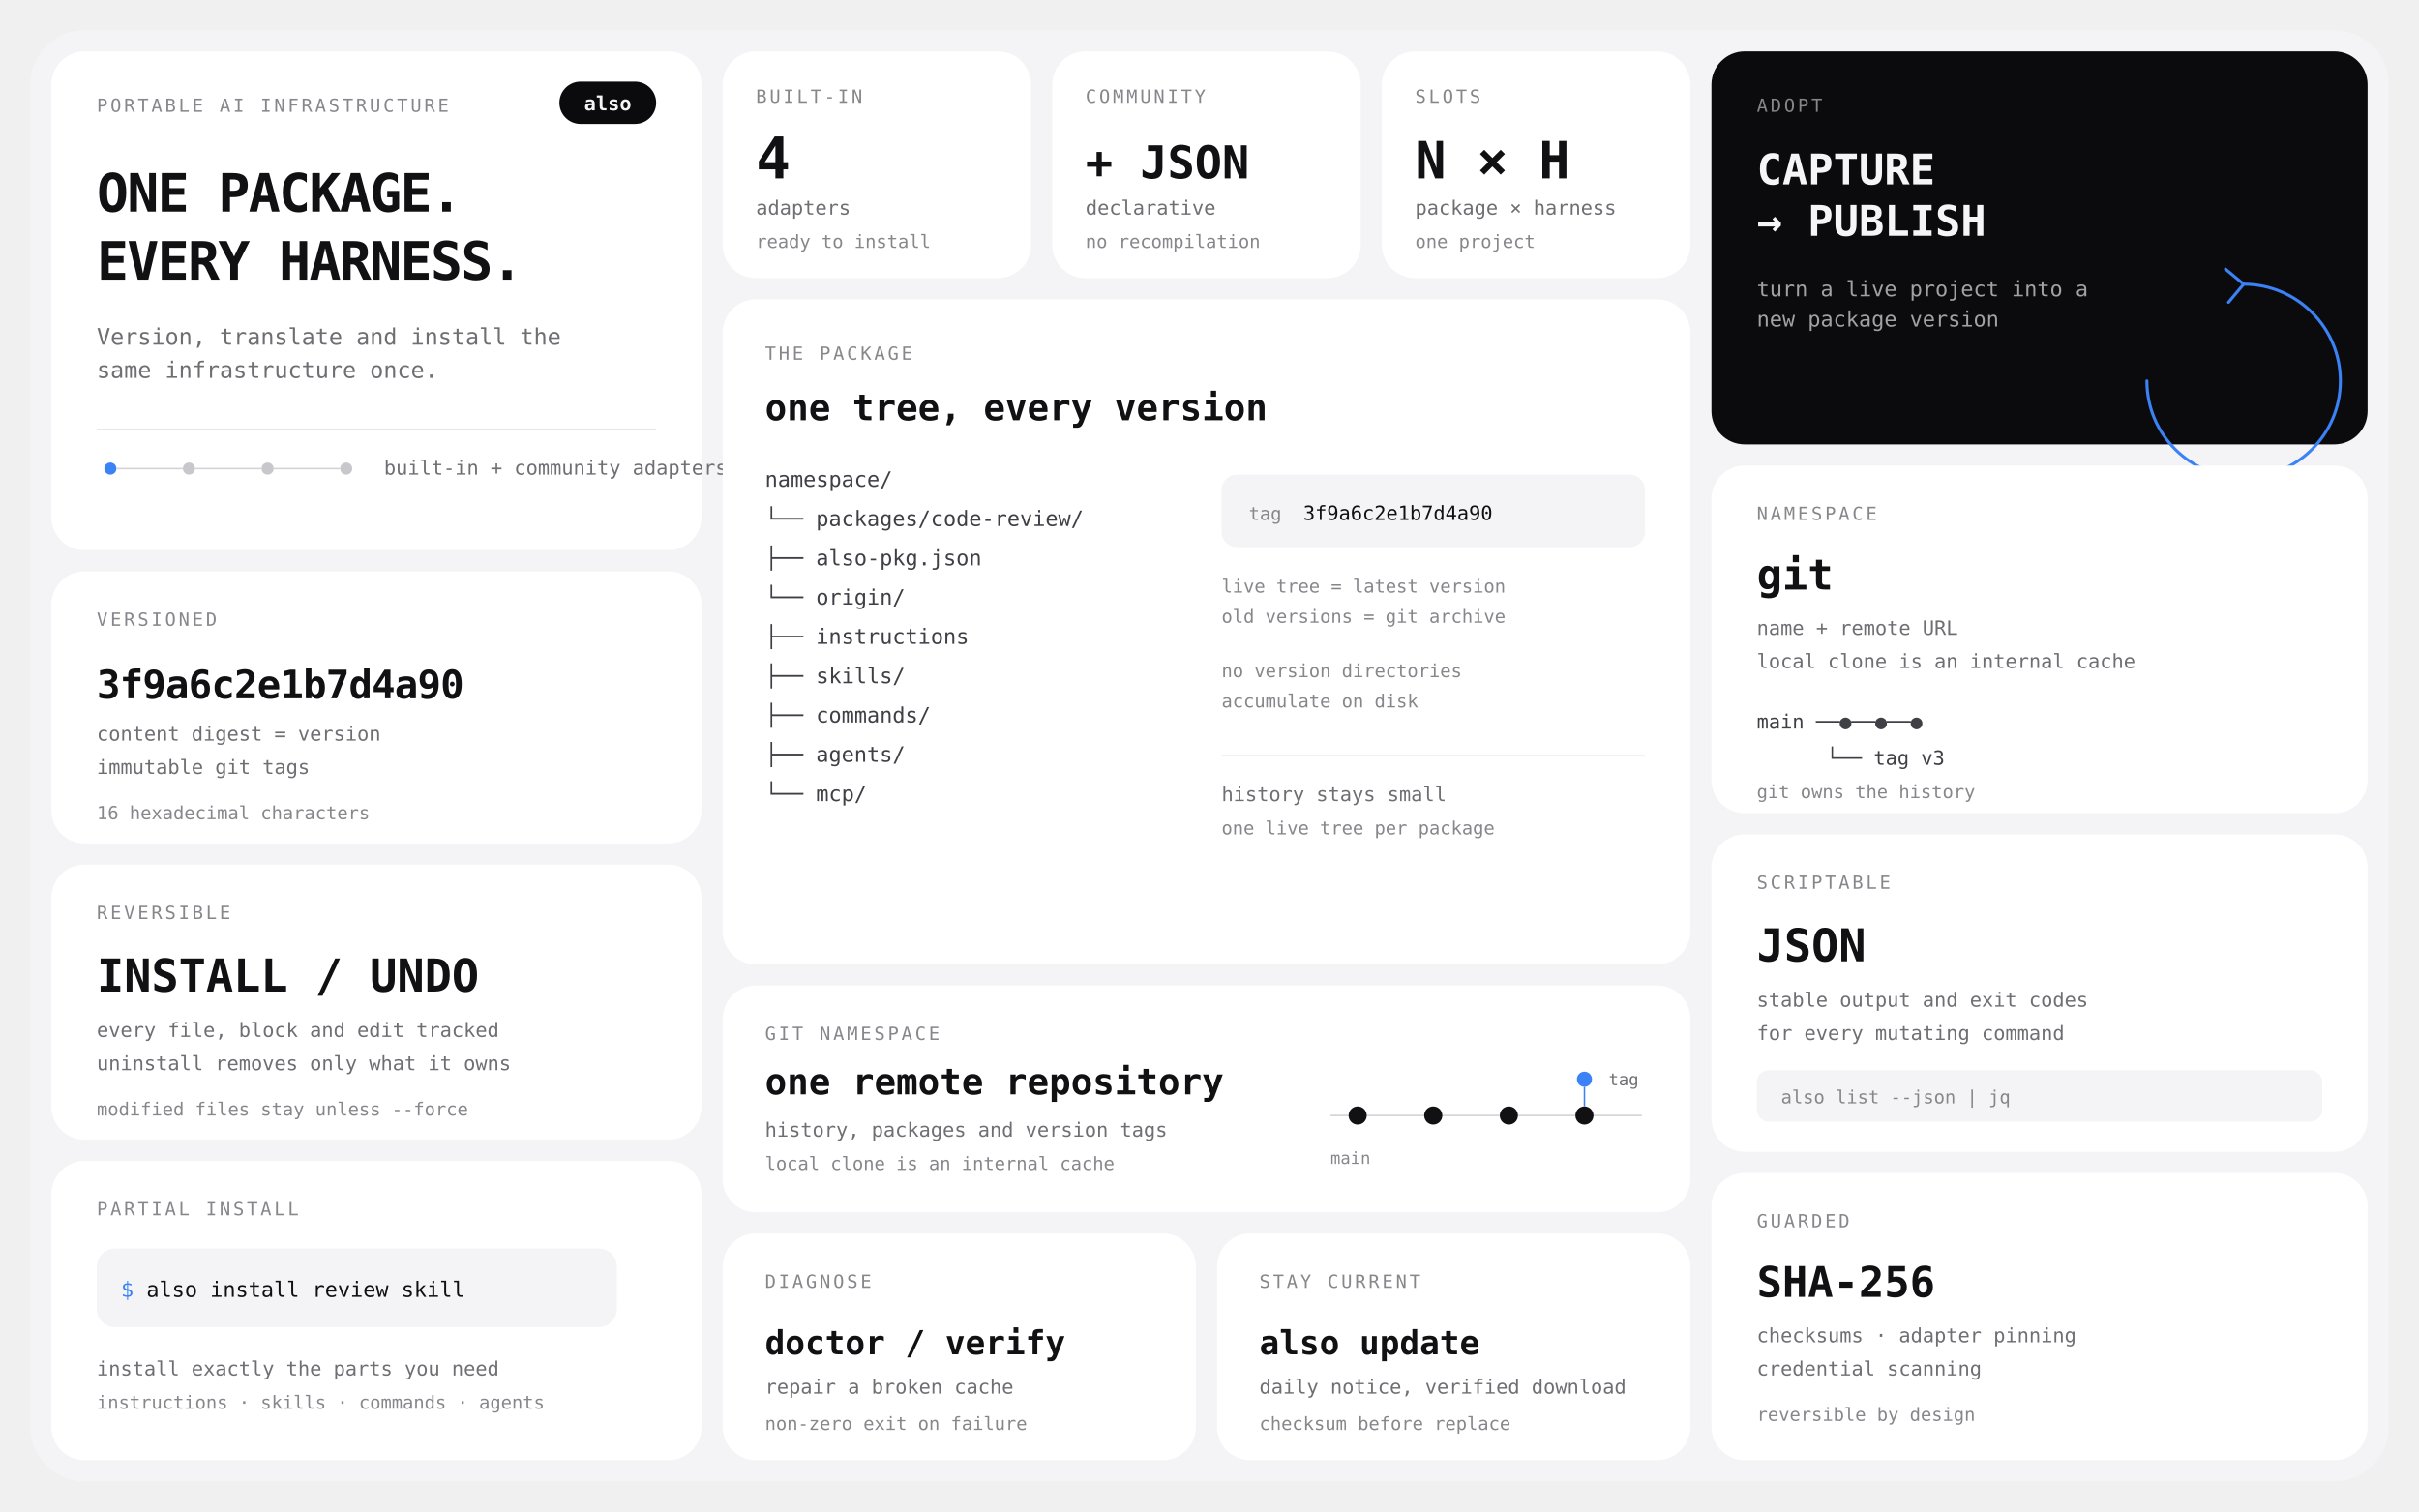
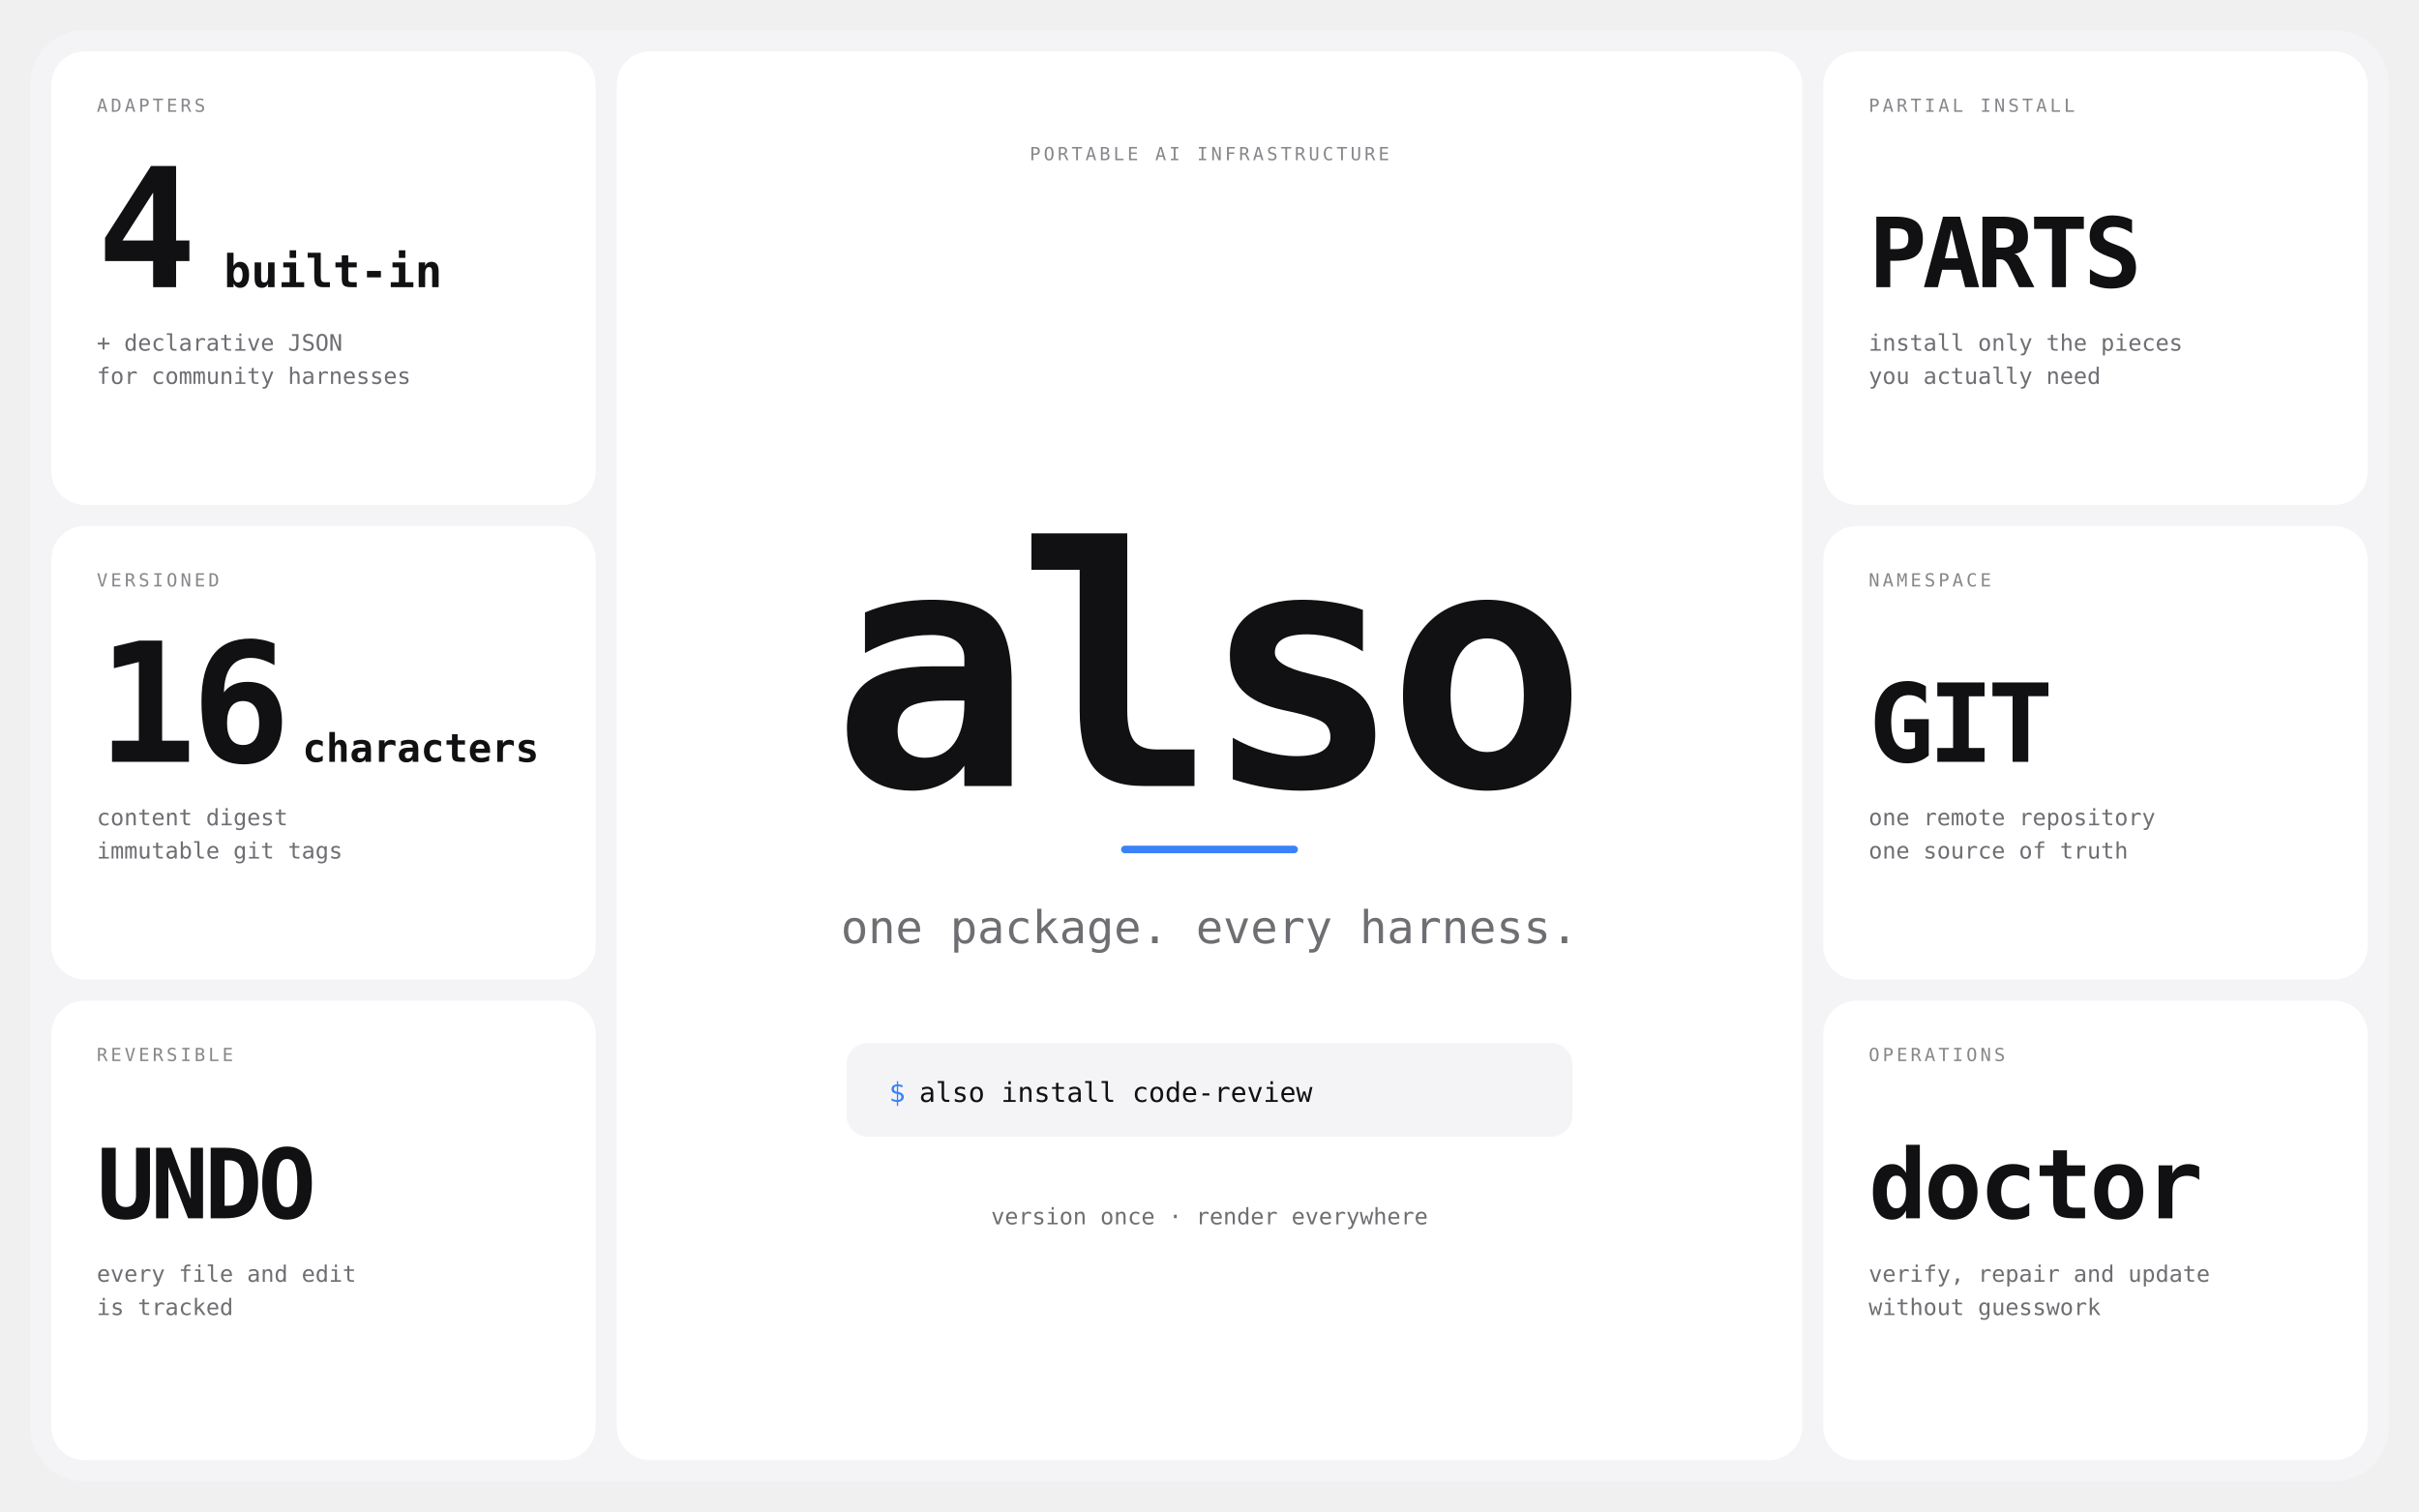
<svg xmlns="http://www.w3.org/2000/svg" font-family="'SFMono-Regular', 'JetBrains Mono', Menlo, Consolas, monospace" width="1600" height="1000" viewBox="0 0 1600 1000" fill="none">
  <defs>
-     <linearGradient id="blue" x1="0" y1="0" x2="1" y2="1">
-       <stop stop-color="#60A5FA" />
-       <stop offset="1" stop-color="#2563EB" />
-     </linearGradient>
-     <filter id="shadow" x="-20%" y="-20%" width="140%" height="160%">
-       <feDropShadow dx="0" dy="8" stdDeviation="14" flood-color="#1D1D1F" flood-opacity="0.06" />
+     <filter id="soft" x="-20%" y="-20%" width="140%" height="160%">
+       <feDropShadow dx="0" dy="10" stdDeviation="18" flood-color="#1D1D1F" flood-opacity="0.05" />
    </filter>
    <style>
-       .mono { font-family: "SFMono-Regular", "JetBrains Mono", Menlo, Consolas, monospace; }
-       .label { font-size: 12px; letter-spacing: 1.8px; fill: #86868B; }
-       .tiny { font-size: 13px; fill: #6E6E73; }
+       .label { font-size: 12px; letter-spacing: 2px; fill: #86868B; }
      .body { font-size: 15px; fill: #6E6E73; }
      .ink { fill: #111113; }
-       .white { fill: #F5F5F7; }
      .muted { fill: #86868B; }
-       .card { fill: #FFFFFF; }
-       .dark { fill: #0B0B0D; }
-       .line { stroke: #E7E7EA; stroke-width: 1; }
-       .hair { stroke: #D2D2D7; stroke-width: 1; }
    </style>
  </defs>
-   <rect x="20" y="20" width="1560" height="960" rx="36" fill="#F4F4F6" />
-   <rect x="34" y="34" width="430" height="330" rx="22" fill="#FFFFFF" />
-   <text x="64" y="74" class="mono label">PORTABLE AI INFRASTRUCTURE</text>
-   <rect x="370" y="54" width="64" height="28" rx="14" fill="#0B0B0D" />
-   <text x="402" y="73" text-anchor="middle" class="mono white" font-size="13" font-weight="700">also</text>
-   <text x="64" y="140" class="mono ink" font-size="35" font-weight="700" letter-spacing="-1">ONE PACKAGE.</text>
-   <text x="64" y="185" class="mono ink" font-size="35" font-weight="700" letter-spacing="-1">EVERY HARNESS.</text>
-   <text x="64" y="228" class="mono body">Version, translate and install the</text>
-   <text x="64" y="250" class="mono body">same infrastructure once.</text>
-   <line x1="64" y1="284" x2="434" y2="284" class="line" />
-   <g transform="translate(64, 310)">
-     <circle cx="9" cy="0" r="4" fill="#3B82F6" />
-     <circle cx="61" cy="0" r="4" fill="#C7C7CC" />
-     <circle cx="113" cy="0" r="4" fill="#C7C7CC" />
-     <circle cx="165" cy="0" r="4" fill="#C7C7CC" />
-     <line x1="13" y1="0" x2="57" y2="0" stroke="#D2D2D7" />
-     <line x1="65" y1="0" x2="109" y2="0" stroke="#D2D2D7" />
-     <line x1="117" y1="0" x2="161" y2="0" stroke="#D2D2D7" />
-     <text x="190" y="4" class="mono tiny">built-in + community adapters</text>
+   <g font-family="Menlo, Consolas, monospace">
+     <rect x="20" y="20" width="1560" height="960" rx="36" fill="#F4F4F6" />
+     <rect x="34" y="34" width="360" height="300" rx="22" fill="#FFFFFF" />
+     <text x="64" y="74" class="mono label">ADAPTERS</text>
+     <text x="64" y="190" class="mono ink" font-size="110" font-weight="700" letter-spacing="-4">4</text>
+     <text x="148" y="190" class="mono ink" font-size="30" font-weight="600">built-in</text>
+     <text x="64" y="232" class="mono body">+ declarative JSON</text>
+     <text x="64" y="254" class="mono body">for community harnesses</text>
+     <rect x="34" y="348" width="360" height="300" rx="22" fill="#FFFFFF" />
+     <text x="64" y="388" class="mono label">VERSIONED</text>
+     <text x="64" y="504" class="mono ink" font-size="110" font-weight="700" letter-spacing="-4">16</text>
+     <text x="200" y="504" class="mono ink" font-size="26" font-weight="600">characters</text>
+     <text x="64" y="546" class="mono body">content digest</text>
+     <text x="64" y="568" class="mono body">immutable git tags</text>
+     <rect x="34" y="662" width="360" height="304" rx="22" fill="#FFFFFF" />
+     <text x="64" y="702" class="mono label">REVERSIBLE</text>
+     <text x="64" y="806" class="mono ink" font-size="64" font-weight="700" letter-spacing="-3">UNDO</text>
+     <text x="64" y="848" class="mono body">every file and edit</text>
+     <text x="64" y="870" class="mono body">is tracked</text>
+     <rect x="408" y="34" width="784" height="932" rx="22" fill="#FFFFFF" />
+     <text x="800" y="106" text-anchor="middle" class="mono label">PORTABLE AI INFRASTRUCTURE</text>
+     <text x="800" y="520" text-anchor="middle" class="mono" fill="#111113" font-size="220" font-weight="700" letter-spacing="-10">also</text>
+     <line x1="744" y1="562" x2="856" y2="562" stroke="#3B82F6" stroke-width="5" stroke-linecap="round" />
+     <text x="800" y="624" text-anchor="middle" class="mono" font-size="30" fill="#6E6E73">one package. every harness.</text>
+     <rect x="560" y="690" width="480" height="62" rx="14" fill="#F4F4F6" />
+     <text x="588" y="729" class="mono" fill="#3B82F6" font-size="18">$</text>
+     <text x="608" y="729" class="mono" fill="#111113" font-size="18">also install code-review</text>
+     <text x="800" y="810" text-anchor="middle" class="mono body">version once · render everywhere</text>
+     <rect x="1206" y="34" width="360" height="300" rx="22" fill="#FFFFFF" />
+     <text x="1236" y="74" class="mono label">PARTIAL INSTALL</text>
+     <text x="1236" y="190" class="mono ink" font-size="64" font-weight="700" letter-spacing="-3">PARTS</text>
+     <text x="1236" y="232" class="mono body">install only the pieces</text>
+     <text x="1236" y="254" class="mono body">you actually need</text>
+     <rect x="1206" y="348" width="360" height="300" rx="22" fill="#FFFFFF" />
+     <text x="1236" y="388" class="mono label">NAMESPACE</text>
+     <text x="1236" y="504" class="mono ink" font-size="72" font-weight="700" letter-spacing="-4">GIT</text>
+     <text x="1236" y="546" class="mono body">one remote repository</text>
+     <text x="1236" y="568" class="mono body">one source of truth</text>
+     <rect x="1206" y="662" width="360" height="304" rx="22" fill="#FFFFFF" />
+     <text x="1236" y="702" class="mono label">OPERATIONS</text>
+     <text x="1236" y="806" class="mono ink" font-size="64" font-weight="700" letter-spacing="-2">doctor</text>
+     <text x="1236" y="848" class="mono body">verify, repair and update</text>
+     <text x="1236" y="870" class="mono body">without guesswork</text>
  </g>
-   <rect x="34" y="378" width="430" height="180" rx="22" fill="#FFFFFF" />
-   <text x="64" y="414" class="mono label">VERSIONED</text>
-   <text x="64" y="462" class="mono ink" font-size="26" font-weight="600" letter-spacing="-0.5">3f9a6c2e1b7d4a90</text>
-   <text x="64" y="490" class="mono tiny">content digest = version</text>
-   <text x="64" y="512" class="mono tiny">immutable git tags</text>
-   <text x="64" y="542" class="mono muted" font-size="12">16 hexadecimal characters</text>
-   <rect x="34" y="572" width="430" height="182" rx="22" fill="#FFFFFF" />
-   <text x="64" y="608" class="mono label">REVERSIBLE</text>
-   <text x="64" y="656" class="mono ink" font-size="30" font-weight="700">INSTALL / UNDO</text>
-   <text x="64" y="686" class="mono tiny">every file, block and edit tracked</text>
-   <text x="64" y="708" class="mono tiny">uninstall removes only what it owns</text>
-   <text x="64" y="738" class="mono muted" font-size="12">modified files stay unless --force</text>
-   <rect x="34" y="768" width="430" height="198" rx="22" fill="#FFFFFF" />
-   <text x="64" y="804" class="mono label">PARTIAL INSTALL</text>
-   <rect x="64" y="826" width="344" height="52" rx="12" fill="#F4F4F6" />
-   <text x="80" y="858" class="mono ink" font-size="14">
-     <tspan fill="#3B82F6">$</tspan> also install review skill</text>
-   <text x="64" y="910" class="mono tiny">install exactly the parts you need</text>
-   <text x="64" y="932" class="mono muted" font-size="12">instructions · skills · commands · agents</text>
-   <rect x="478" y="34" width="204" height="150" rx="22" fill="#FFFFFF" />
-   <text x="500" y="68" class="mono label">BUILT-IN</text>
-   <text x="500" y="118" class="mono ink" font-size="38" font-weight="700">4</text>
-   <text x="500" y="142" class="mono tiny">adapters</text>
-   <text x="500" y="164" class="mono muted" font-size="12">ready to install</text>
-   <rect x="696" y="34" width="204" height="150" rx="22" fill="#FFFFFF" />
-   <text x="718" y="68" class="mono label">COMMUNITY</text>
-   <text x="718" y="118" class="mono ink" font-size="30" font-weight="700">+ JSON</text>
-   <text x="718" y="142" class="mono tiny">declarative</text>
-   <text x="718" y="164" class="mono muted" font-size="12">no recompilation</text>
-   <rect x="914" y="34" width="204" height="150" rx="22" fill="#FFFFFF" />
-   <text x="936" y="68" class="mono label">SLOTS</text>
-   <text x="936" y="118" class="mono ink" font-size="34" font-weight="700">N × H</text>
-   <text x="936" y="142" class="mono tiny">package × harness</text>
-   <text x="936" y="164" class="mono muted" font-size="12">one project</text>
-   <rect x="478" y="198" width="640" height="440" rx="22" fill="#FFFFFF" />
-   <text x="506" y="238" class="mono label">THE PACKAGE</text>
-   <text x="506" y="278" class="mono ink" font-size="24" font-weight="600">one tree, every version</text>
-   <g class="mono" font-size="14" fill="#3F3F46">
-     <text x="506" y="322">namespace/</text>
-     <text x="506" y="348">└── packages/code-review/</text>
-     <text x="506" y="374">    ├── also-pkg.json</text>
-     <text x="506" y="400">    └── origin/</text>
-     <text x="506" y="426">        ├── instructions</text>
-     <text x="506" y="452">        ├── skills/</text>
-     <text x="506" y="478">        ├── commands/</text>
-     <text x="506" y="504">        ├── agents/</text>
-     <text x="506" y="530">        └── mcp/</text>
-   </g>
-   <rect x="808" y="314" width="280" height="48" rx="10" fill="#F4F4F6" />
-   <text x="826" y="344" class="mono muted" font-size="12">tag</text>
-   <text x="862" y="344" class="mono ink" font-size="13">3f9a6c2e1b7d4a90</text>
-   <text x="808" y="392" class="mono muted" font-size="12">live tree = latest version</text>
-   <text x="808" y="412" class="mono muted" font-size="12">old versions = git archive</text>
-   <text x="808" y="448" class="mono muted" font-size="12">no version directories</text>
-   <text x="808" y="468" class="mono muted" font-size="12">accumulate on disk</text>
-   <line x1="808" y1="500" x2="1088" y2="500" class="line" />
-   <text x="808" y="530" class="mono tiny">history stays small</text>
-   <text x="808" y="552" class="mono muted" font-size="12">one live tree per package</text>
-   <rect x="478" y="652" width="640" height="150" rx="22" fill="#FFFFFF" />
-   <text x="506" y="688" class="mono label">GIT NAMESPACE</text>
-   <text x="506" y="724" class="mono ink" font-size="24" font-weight="600">one remote repository</text>
-   <text x="506" y="752" class="mono tiny">history, packages and version tags</text>
-   <text x="506" y="774" class="mono muted" font-size="12">local clone is an internal cache</text>
-   <g transform="translate(880, 694)">
-     <line x1="0" y1="44" x2="206" y2="44" stroke="#D2D2D7" />
-     <circle cx="18" cy="44" r="6" fill="#111113" />
-     <circle cx="68" cy="44" r="6" fill="#111113" />
-     <circle cx="118" cy="44" r="6" fill="#111113" />
-     <circle cx="168" cy="44" r="6" fill="#111113" />
-     <circle cx="168" cy="20" r="5" fill="#3B82F6" />
-     <line x1="168" y1="25" x2="168" y2="38" stroke="#3B82F6" />
-     <text x="184" y="24" class="mono" font-size="11" fill="#6E6E73">tag</text>
-     <text x="0" y="76" class="mono" font-size="11" fill="#86868B">main</text>
-   </g>
-   <rect x="478" y="816" width="313" height="150" rx="22" fill="#FFFFFF" />
-   <text x="506" y="852" class="mono label">DIAGNOSE</text>
-   <text x="506" y="896" class="mono ink" font-size="22" font-weight="600">doctor / verify</text>
-   <text x="506" y="922" class="mono tiny">repair a broken cache</text>
-   <text x="506" y="946" class="mono muted" font-size="12">non-zero exit on failure</text>
-   <rect x="805" y="816" width="313" height="150" rx="22" fill="#FFFFFF" />
-   <text x="833" y="852" class="mono label">STAY CURRENT</text>
-   <text x="833" y="896" class="mono ink" font-size="22" font-weight="600">also update</text>
-   <text x="833" y="922" class="mono tiny">daily notice, verified download</text>
-   <text x="833" y="946" class="mono muted" font-size="12">checksum before replace</text>
-   <rect x="1132" y="34" width="434" height="260" rx="22" class="dark" />
-   <text x="1162" y="74" class="mono label" fill="#8E8E93">ADOPT</text>
-   <text x="1162" y="122" class="mono white" font-size="28" font-weight="700">CAPTURE</text>
-   <text x="1162" y="156" class="mono white" font-size="28" font-weight="700">→ PUBLISH</text>
-   <text x="1162" y="196" class="mono" fill="#A1A1A6" font-size="14">turn a live project into a</text>
-   <text x="1162" y="216" class="mono" fill="#A1A1A6" font-size="14">new package version</text>
-   <g transform="translate(1420, 188)" stroke="#3B82F6" stroke-width="2" fill="none">
-     <path d="M64 0A64 64 0 1 1 0 64" stroke-linecap="round" />
-     <path d="M64 0l-12-10M64 0l-10 12" stroke-linecap="round" />
-   </g>
-   <rect x="1132" y="308" width="434" height="230" rx="22" fill="#FFFFFF" />
-   <text x="1162" y="344" class="mono label">NAMESPACE</text>
-   <text x="1162" y="390" class="mono ink" font-size="28" font-weight="700">git</text>
-   <text x="1162" y="420" class="mono tiny">name + remote URL</text>
-   <text x="1162" y="442" class="mono tiny">local clone is an internal cache</text>
-   <g class="mono" font-size="13" fill="#3F3F46">
-     <text x="1162" y="482">main ──●──●──●</text>
-     <text x="1208" y="506">└── tag v3</text>
-   </g>
-   <text x="1162" y="528" class="mono muted" font-size="12">git owns the history</text>
-   <rect x="1132" y="552" width="434" height="210" rx="22" fill="#FFFFFF" />
-   <text x="1162" y="588" class="mono label">SCRIPTABLE</text>
-   <text x="1162" y="636" class="mono ink" font-size="30" font-weight="700">JSON</text>
-   <text x="1162" y="666" class="mono tiny">stable output and exit codes</text>
-   <text x="1162" y="688" class="mono tiny">for every mutating command</text>
-   <rect x="1162" y="708" width="374" height="34" rx="8" fill="#F4F4F6" />
-   <text x="1178" y="730" class="mono muted" font-size="12">also list --json | jq</text>
-   <rect x="1132" y="776" width="434" height="190" rx="22" fill="#FFFFFF" />
-   <text x="1162" y="812" class="mono label">GUARDED</text>
-   <text x="1162" y="858" class="mono ink" font-size="28" font-weight="700">SHA-256</text>
-   <text x="1162" y="888" class="mono tiny">checksums · adapter pinning</text>
-   <text x="1162" y="910" class="mono tiny">credential scanning</text>
-   <text x="1162" y="940" class="mono muted" font-size="12">reversible by design</text>
</svg>
